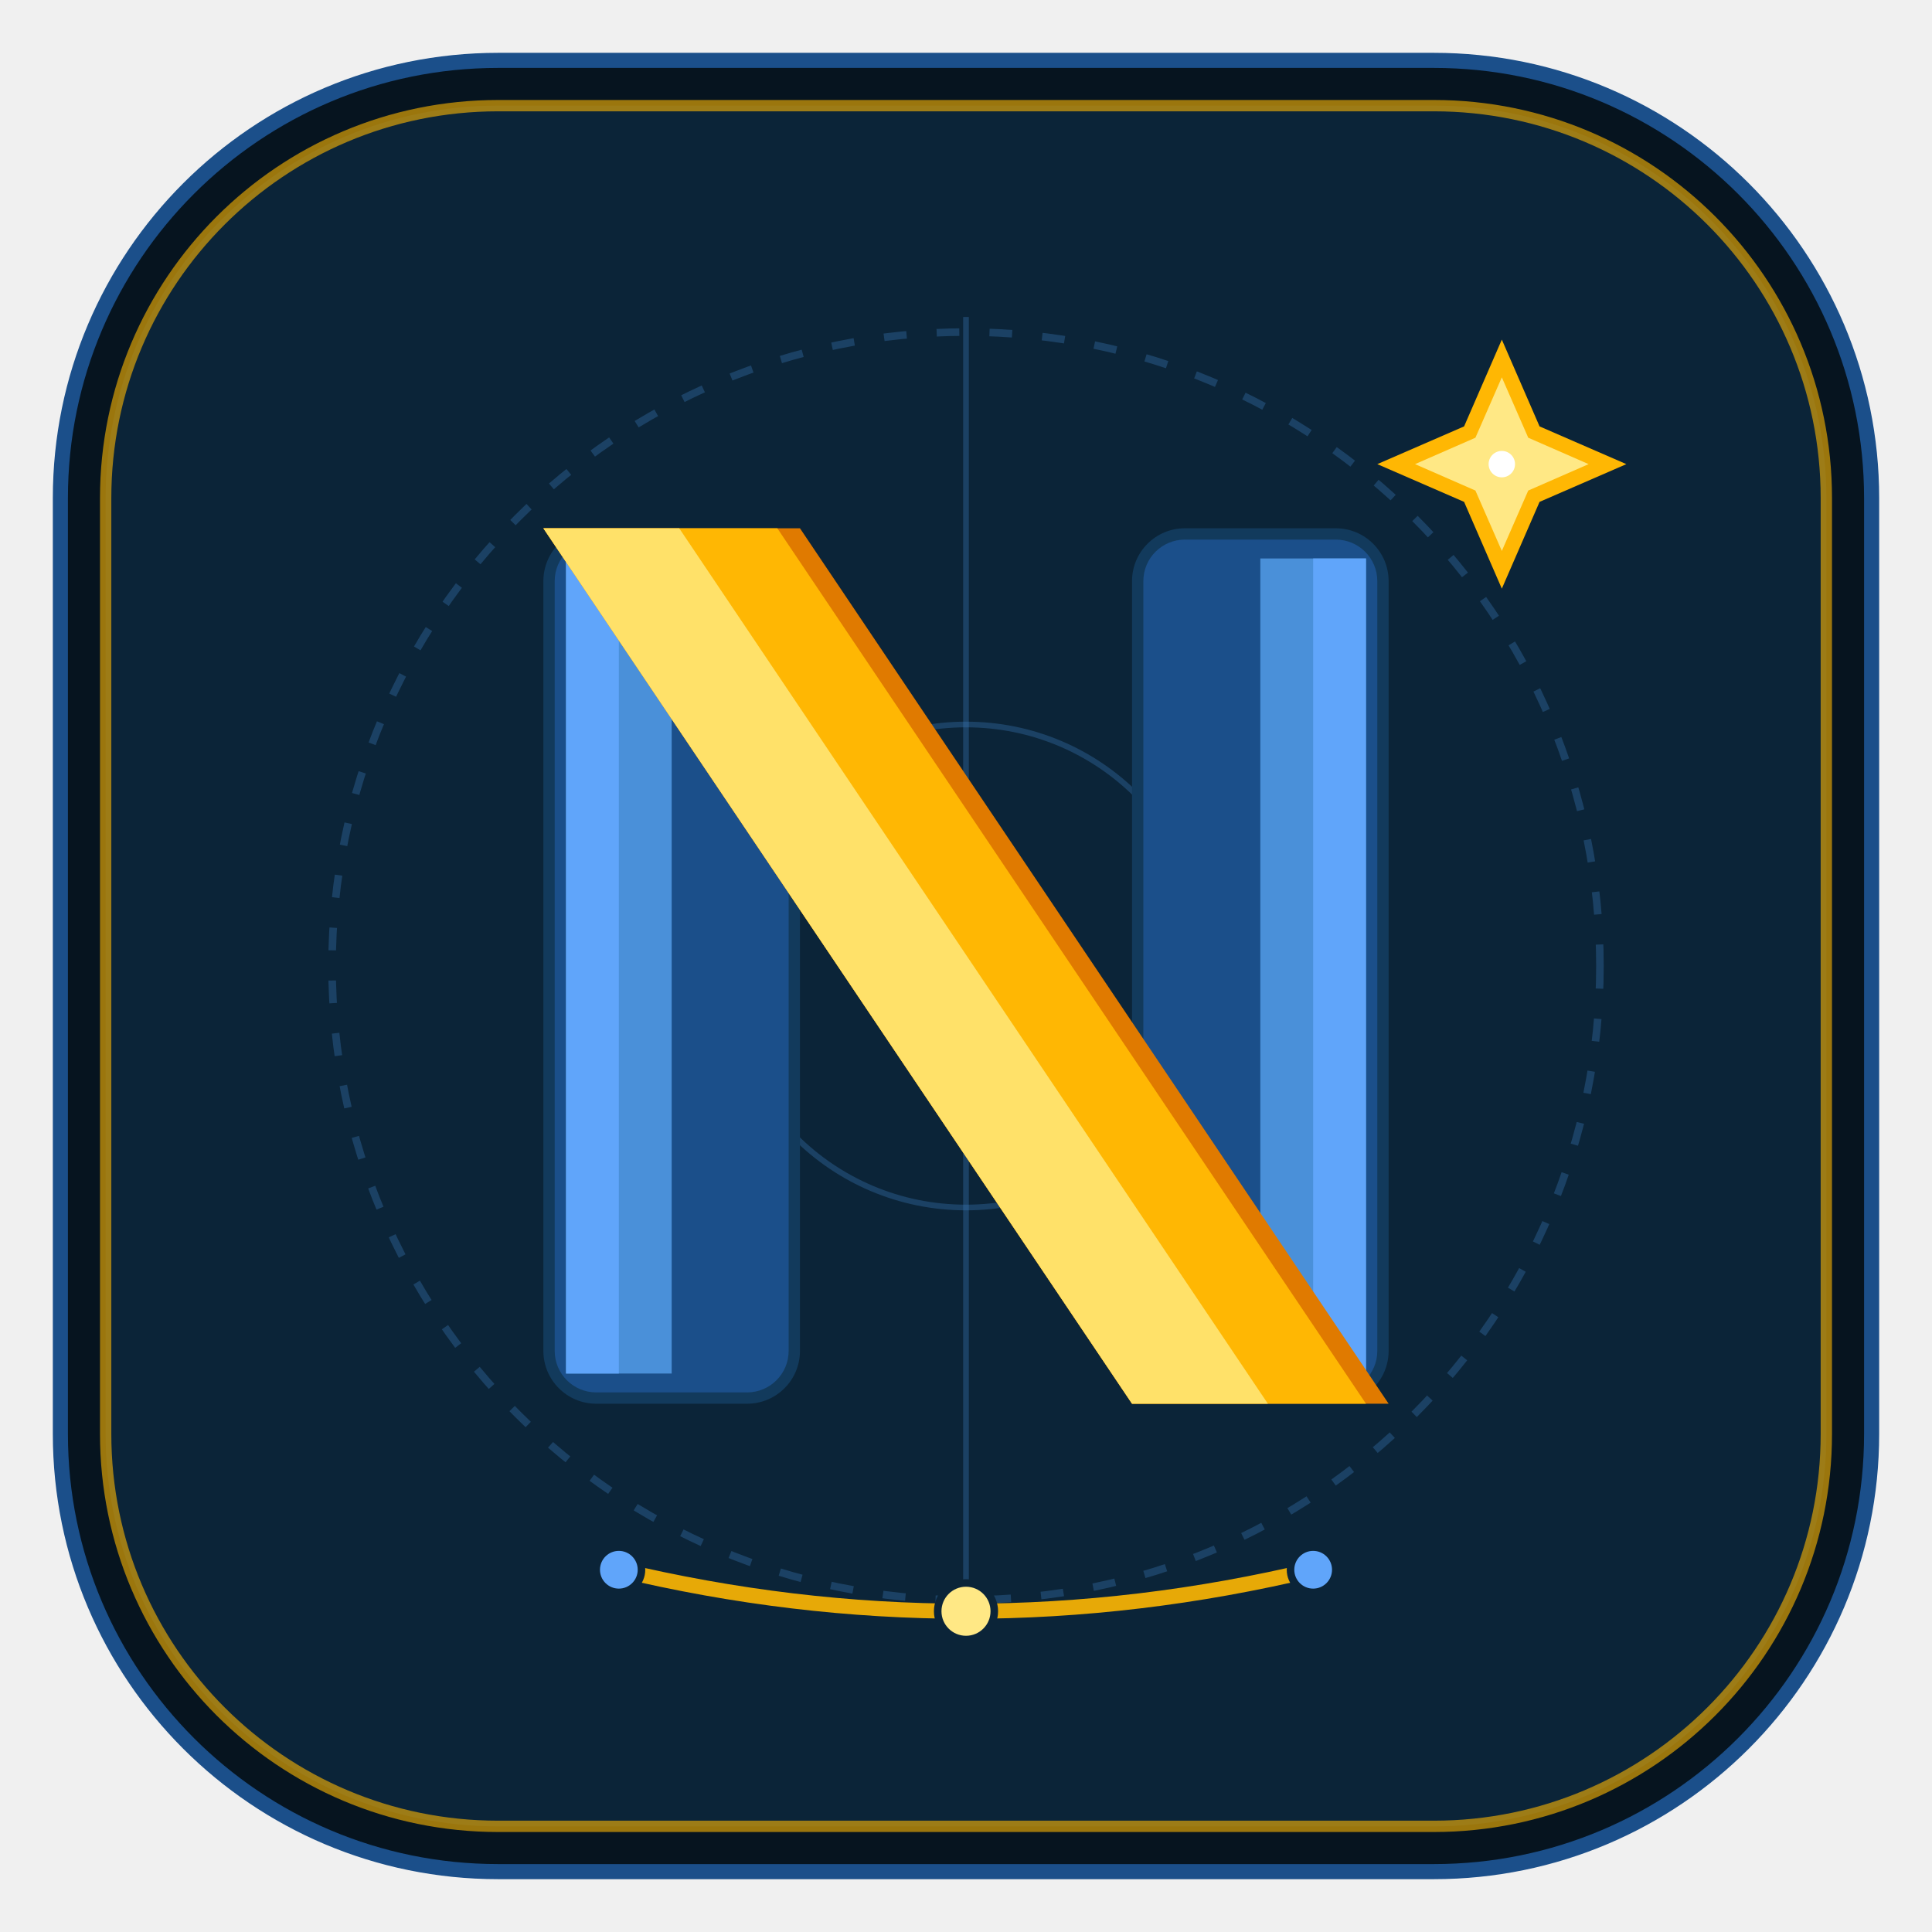
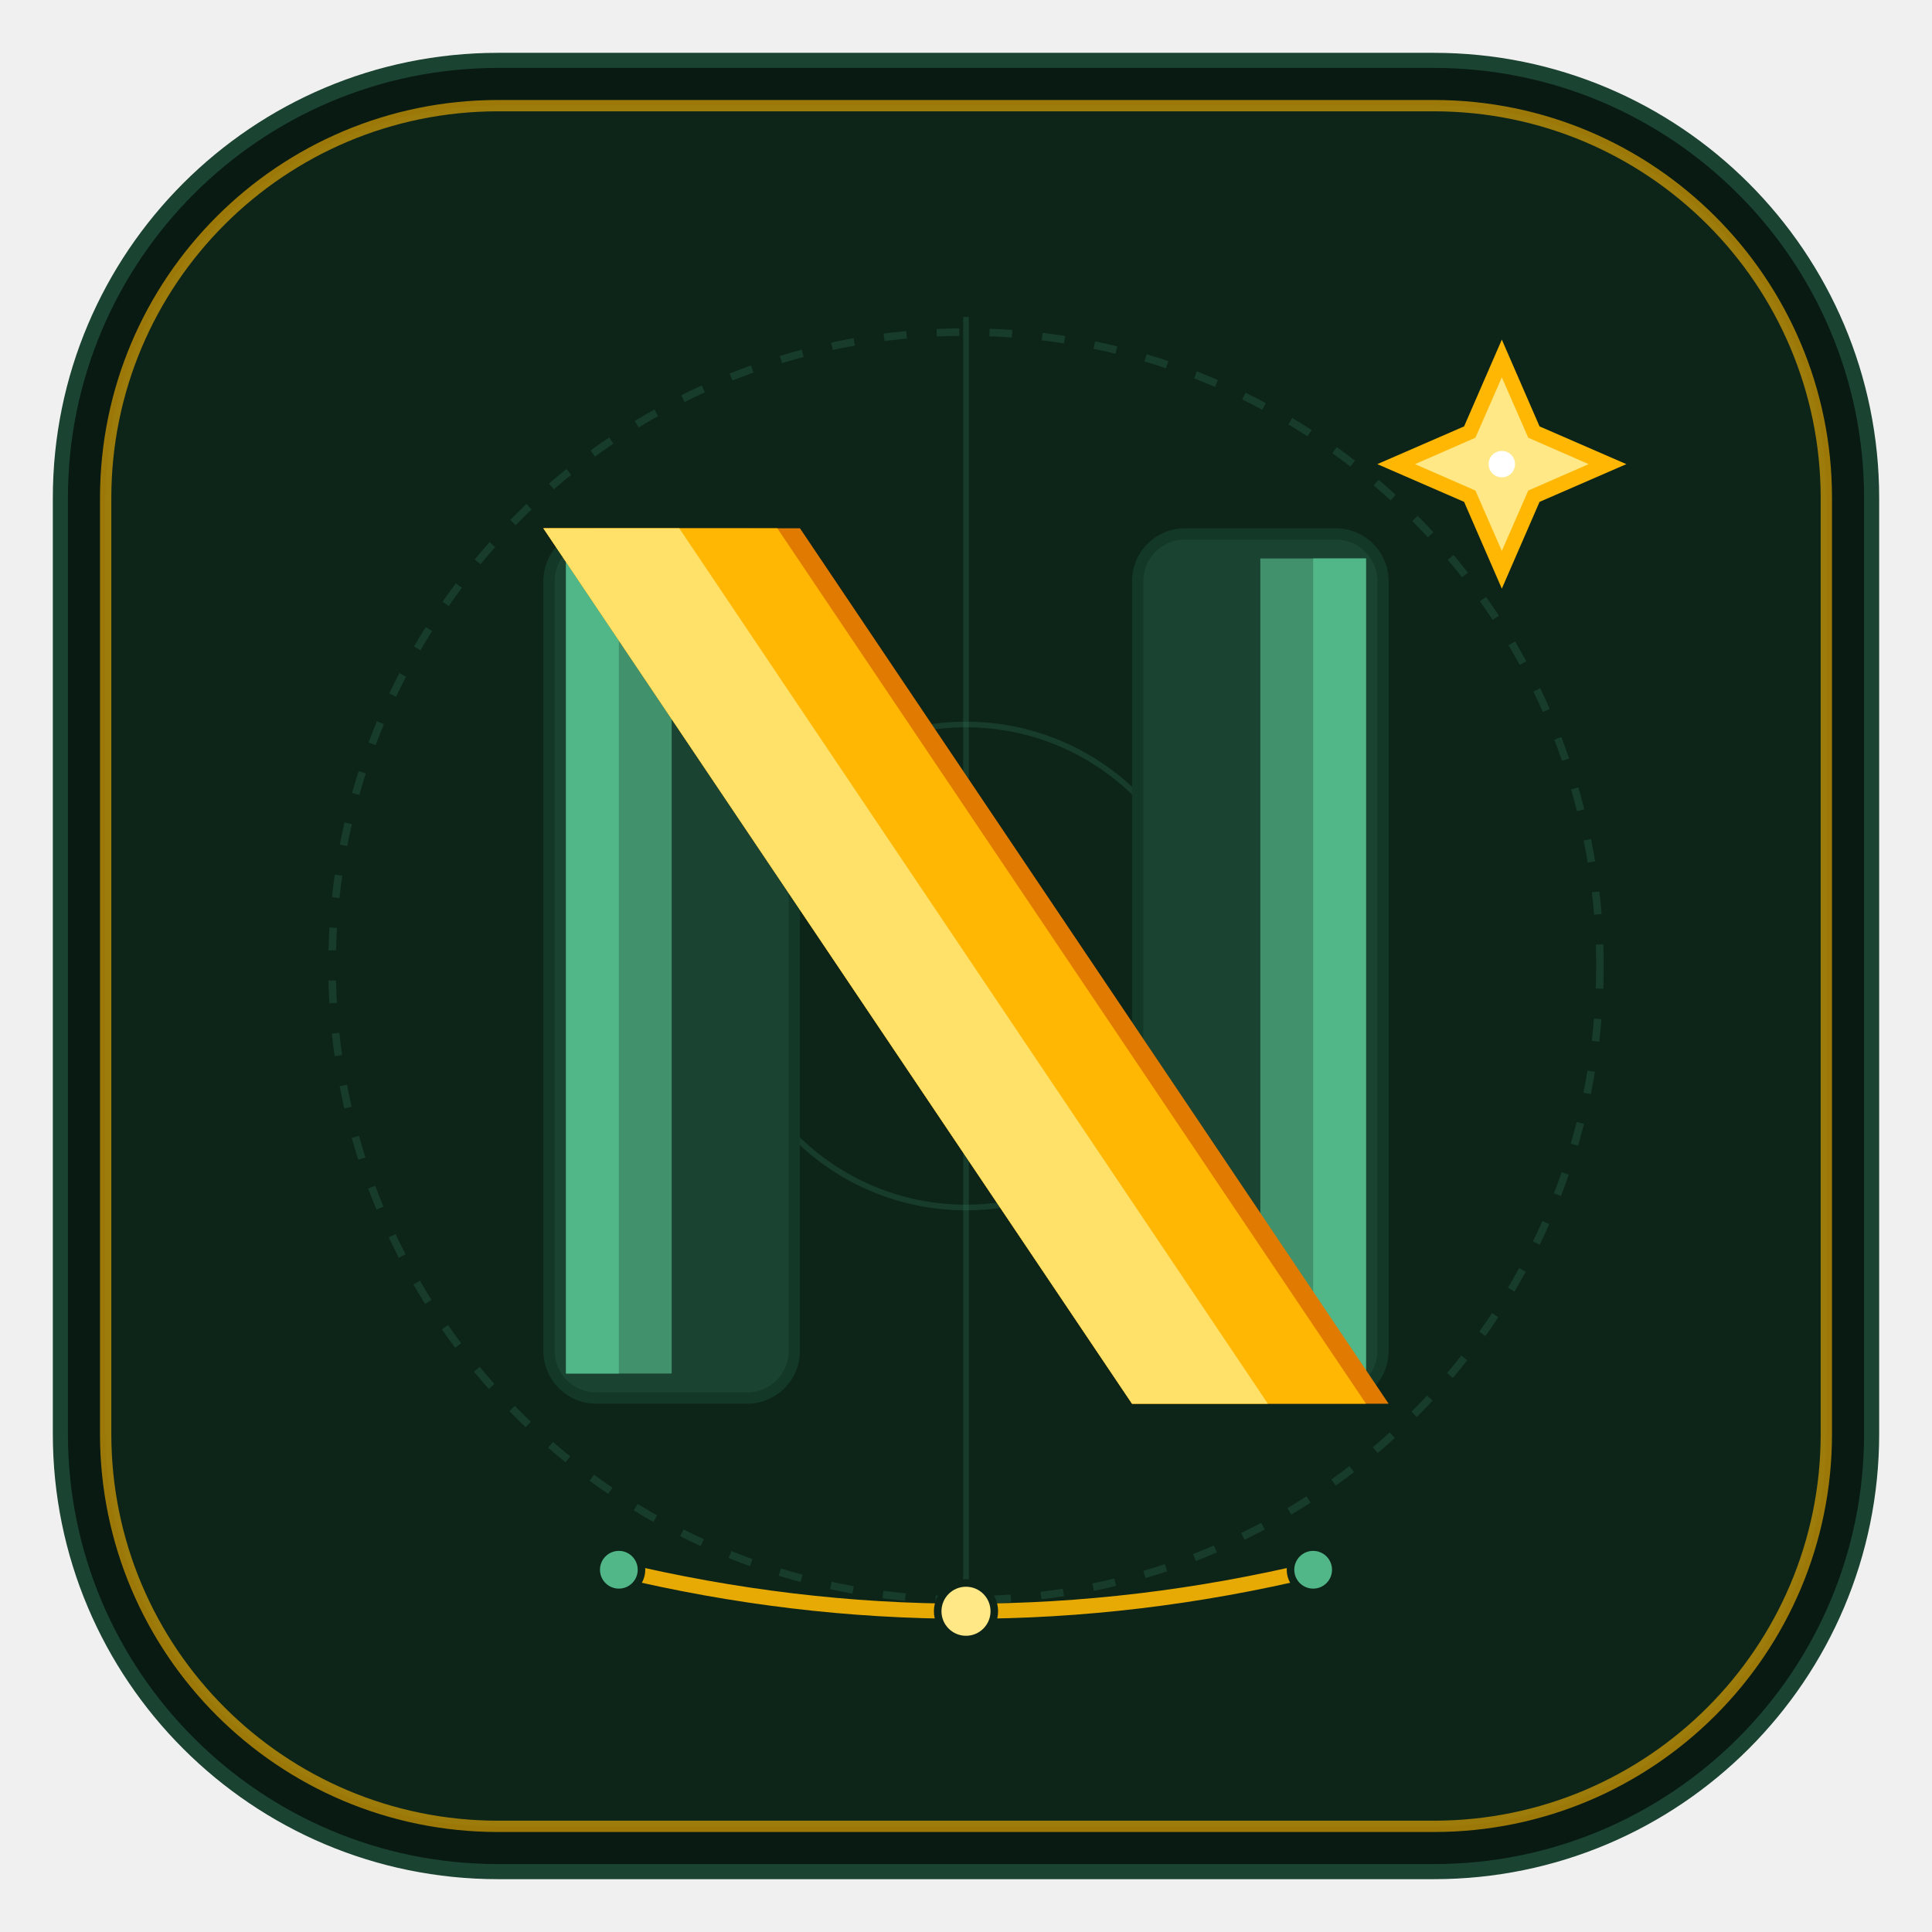
<svg xmlns="http://www.w3.org/2000/svg" viewBox="0 0 512 512" width="512" height="512">
-   <rect x="16" y="16" width="480" height="480" rx="116" fill="#06141F" stroke="#1B4F8A" stroke-width="4" />
-   <rect x="28" y="28" width="456" height="456" rx="104" fill="#0B2438" stroke="#FFB703" stroke-width="3" stroke-opacity="0.6" />
-   <circle cx="256" cy="256" r="168" fill="none" stroke="#3B7AB8" stroke-width="2" stroke-opacity="0.35" stroke-dasharray="6 8" />
-   <circle cx="256" cy="256" r="64" fill="none" stroke="#3B7AB8" stroke-width="1.5" stroke-opacity="0.35" />
-   <line x1="256" y1="84" x2="256" y2="428" stroke="#3B7AB8" stroke-width="1.5" stroke-opacity="0.35" />
-   <rect x="144" y="140" width="68" height="232" rx="14" fill="#123A5C" />
-   <rect x="147" y="143" width="62" height="226" rx="11" fill="#1B4F8A" />
-   <path d="M150 148 L178 148 L178 364 L150 364 Z" fill="#4A90D9" />
-   <path d="M150 148 L164 148 L164 364 L150 364 Z" fill="#60A5FA" />
-   <rect x="300" y="140" width="68" height="232" rx="14" fill="#123A5C" />
-   <rect x="303" y="143" width="62" height="226" rx="11" fill="#1B4F8A" />
-   <path d="M334 148 L362 148 L362 364 L334 364 Z" fill="#4A90D9" />
-   <path d="M348 148 L362 148 L362 364 L348 364 Z" fill="#60A5FA" />
+   <rect x="16" y="16" width="480" height="480" rx="116" fill="#081A12" stroke="#1B4332" stroke-width="4" />
+   <rect x="28" y="28" width="456" height="456" rx="104" fill="#0D2419" stroke="#FFB703" stroke-width="3" stroke-opacity="0.6" />
+   <circle cx="256" cy="256" r="168" fill="none" stroke="#2D6A4F" stroke-width="2" stroke-opacity="0.35" stroke-dasharray="6 8" />
+   <circle cx="256" cy="256" r="64" fill="none" stroke="#2D6A4F" stroke-width="1.5" stroke-opacity="0.35" />
+   <line x1="256" y1="84" x2="256" y2="428" stroke="#2D6A4F" stroke-width="1.5" stroke-opacity="0.35" />
+   <rect x="144" y="140" width="68" height="232" rx="14" fill="#133827" />
+   <rect x="147" y="143" width="62" height="226" rx="11" fill="#1B4332" />
+   <path d="M150 148 L178 148 L178 364 L150 364 Z" fill="#40916C" />
+   <path d="M150 148 L164 148 L164 364 L150 364 Z" fill="#52B788" />
+   <rect x="300" y="140" width="68" height="232" rx="14" fill="#133827" />
+   <rect x="303" y="143" width="62" height="226" rx="11" fill="#1B4332" />
+   <path d="M334 148 L362 148 L362 364 L334 364 Z" fill="#40916C" />
+   <path d="M348 148 L362 148 L362 364 L348 364 Z" fill="#52B788" />
  <polygon points="144,140 212,140 368,372 300,372" fill="#E07A00" />
  <polygon points="144,140 206,140 362,372 300,372" fill="#FFB703" />
  <polygon points="144,140 180,140 336,372 300,372" fill="#FFE169" />
  <path d="M398 90 L408 113 L431 123 L408 133 L398 156 L388 133 L365 123 L388 113 Z" fill="#FFB703" />
  <path d="M398 100 L405 116 L421 123 L405 130 L398 146 L391 130 L375 123 L391 116 Z" fill="#FFE885" />
  <circle cx="398" cy="123" r="3.5" fill="#FFFFFF" />
  <path d="M164 416 Q256 438 348 416" fill="none" stroke="#FFB703" stroke-width="4" stroke-linecap="round" stroke-opacity="0.9" />
-   <circle cx="164" cy="416" r="6" fill="#60A5FA" stroke="#0B2438" stroke-width="2" />
-   <circle cx="256" cy="427" r="7.5" fill="#FFE885" stroke="#0B2438" stroke-width="2" />
-   <circle cx="348" cy="416" r="6" fill="#60A5FA" stroke="#0B2438" stroke-width="2" />
+   <circle cx="164" cy="416" r="6" fill="#52B788" stroke="#0D2419" stroke-width="2" />
+   <circle cx="256" cy="427" r="7.5" fill="#FFE885" stroke="#0D2419" stroke-width="2" />
+   <circle cx="348" cy="416" r="6" fill="#52B788" stroke="#0D2419" stroke-width="2" />
</svg>
